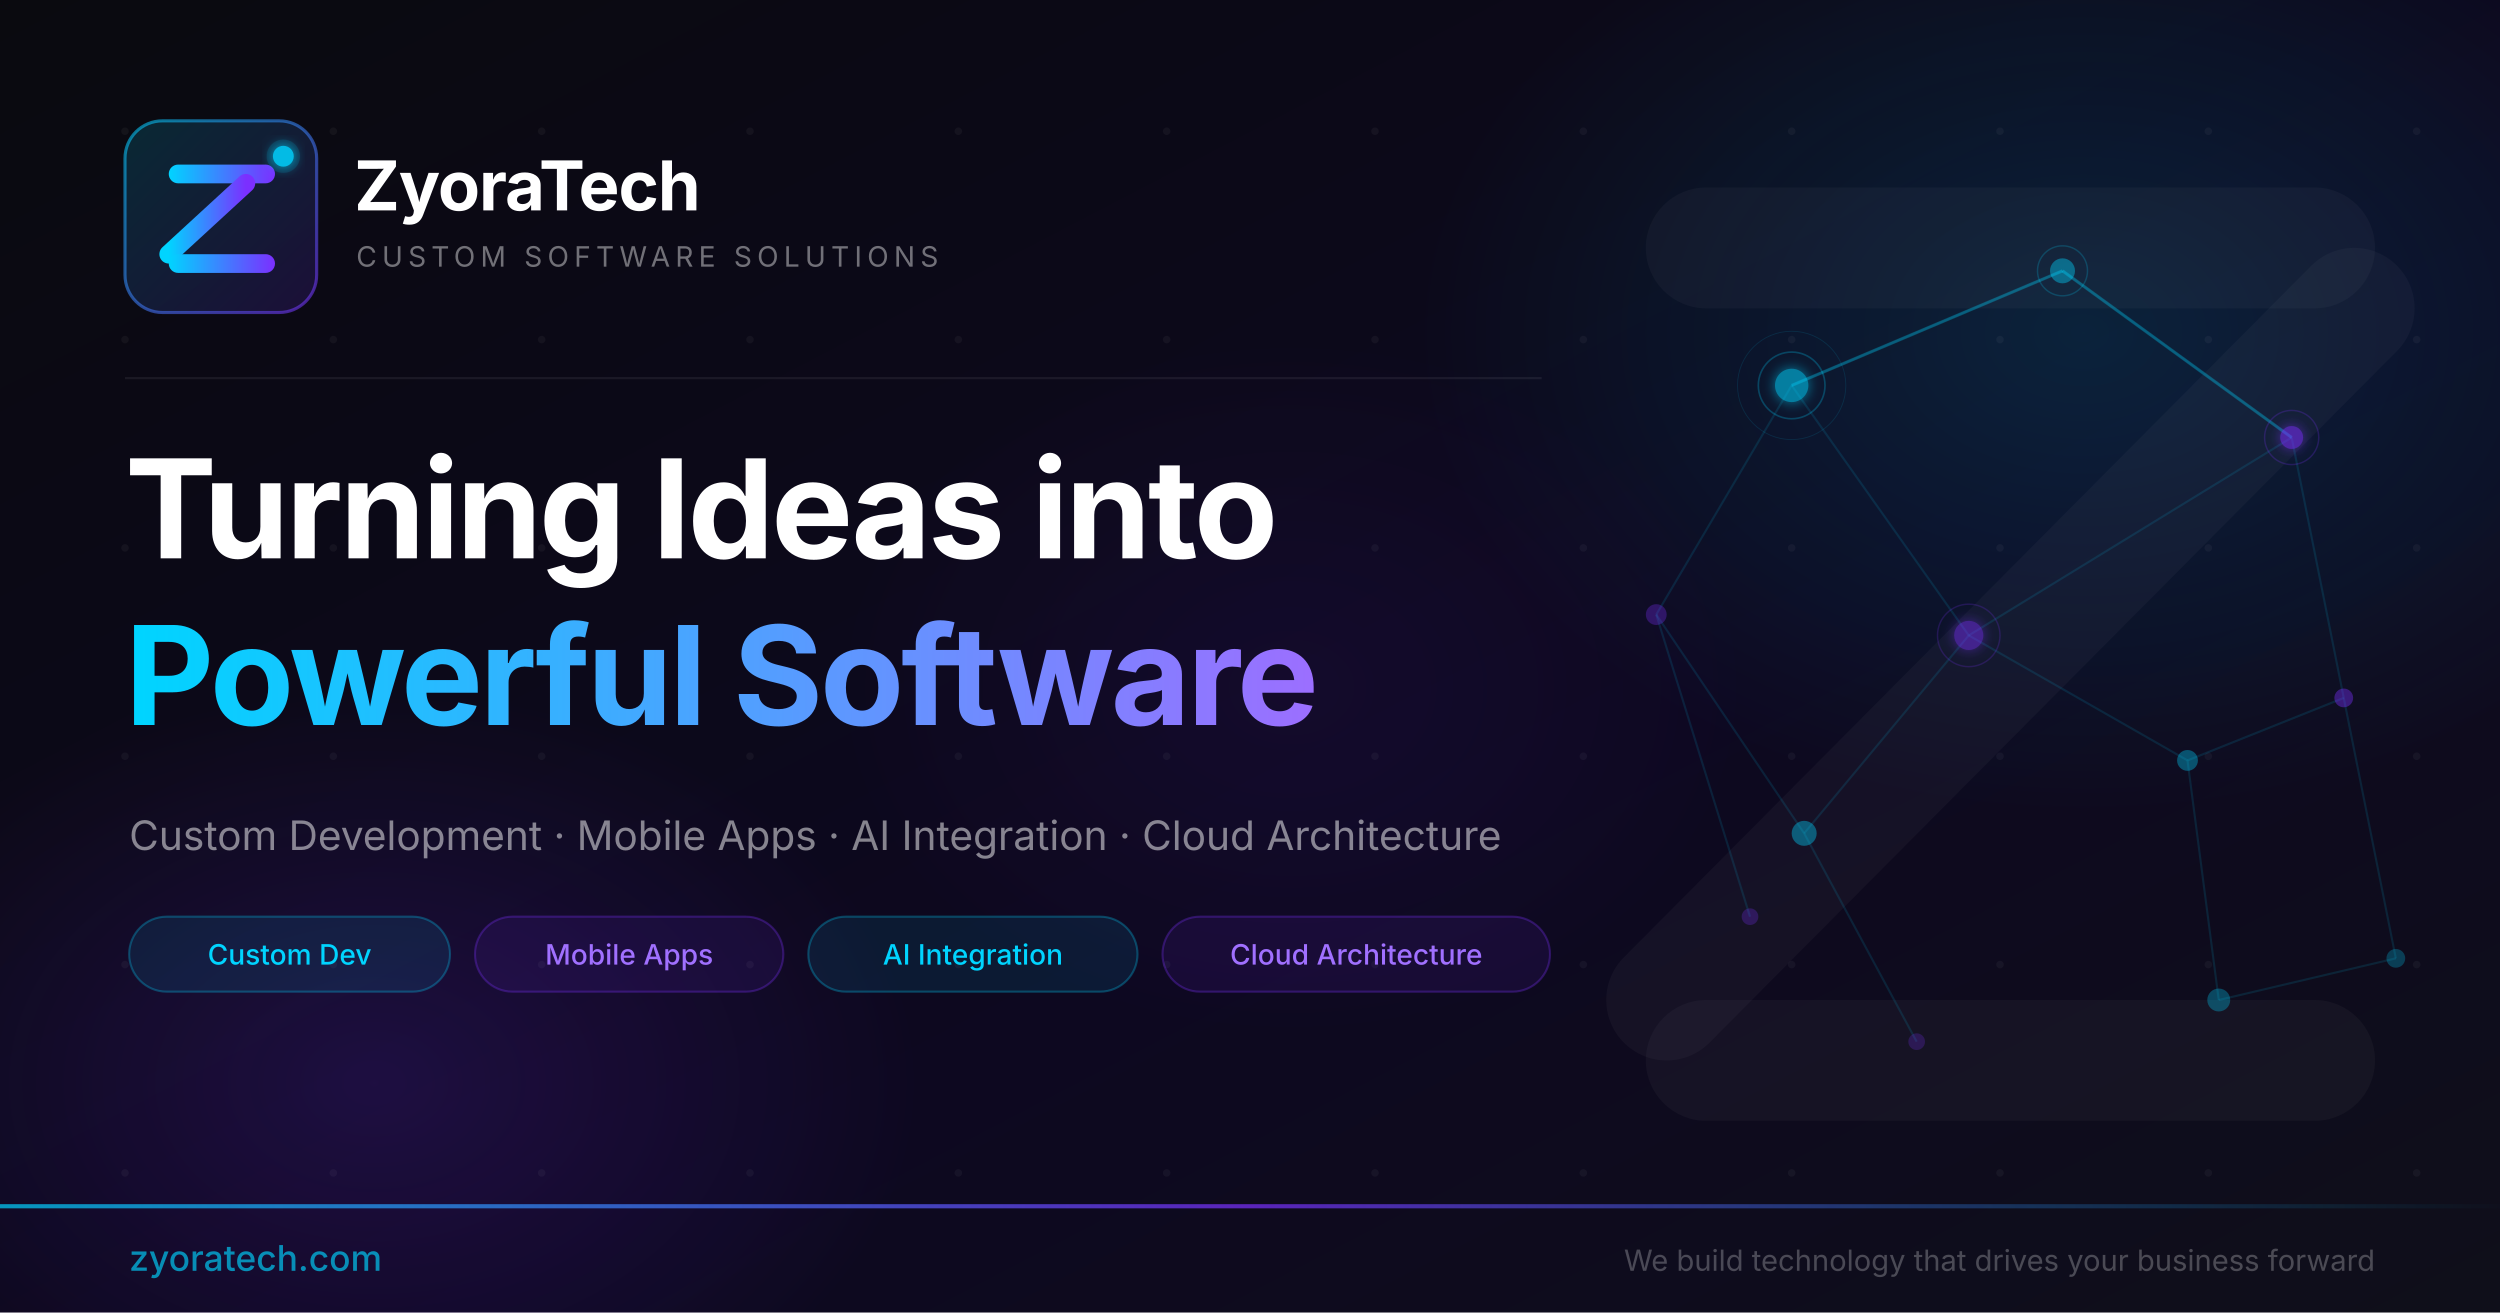
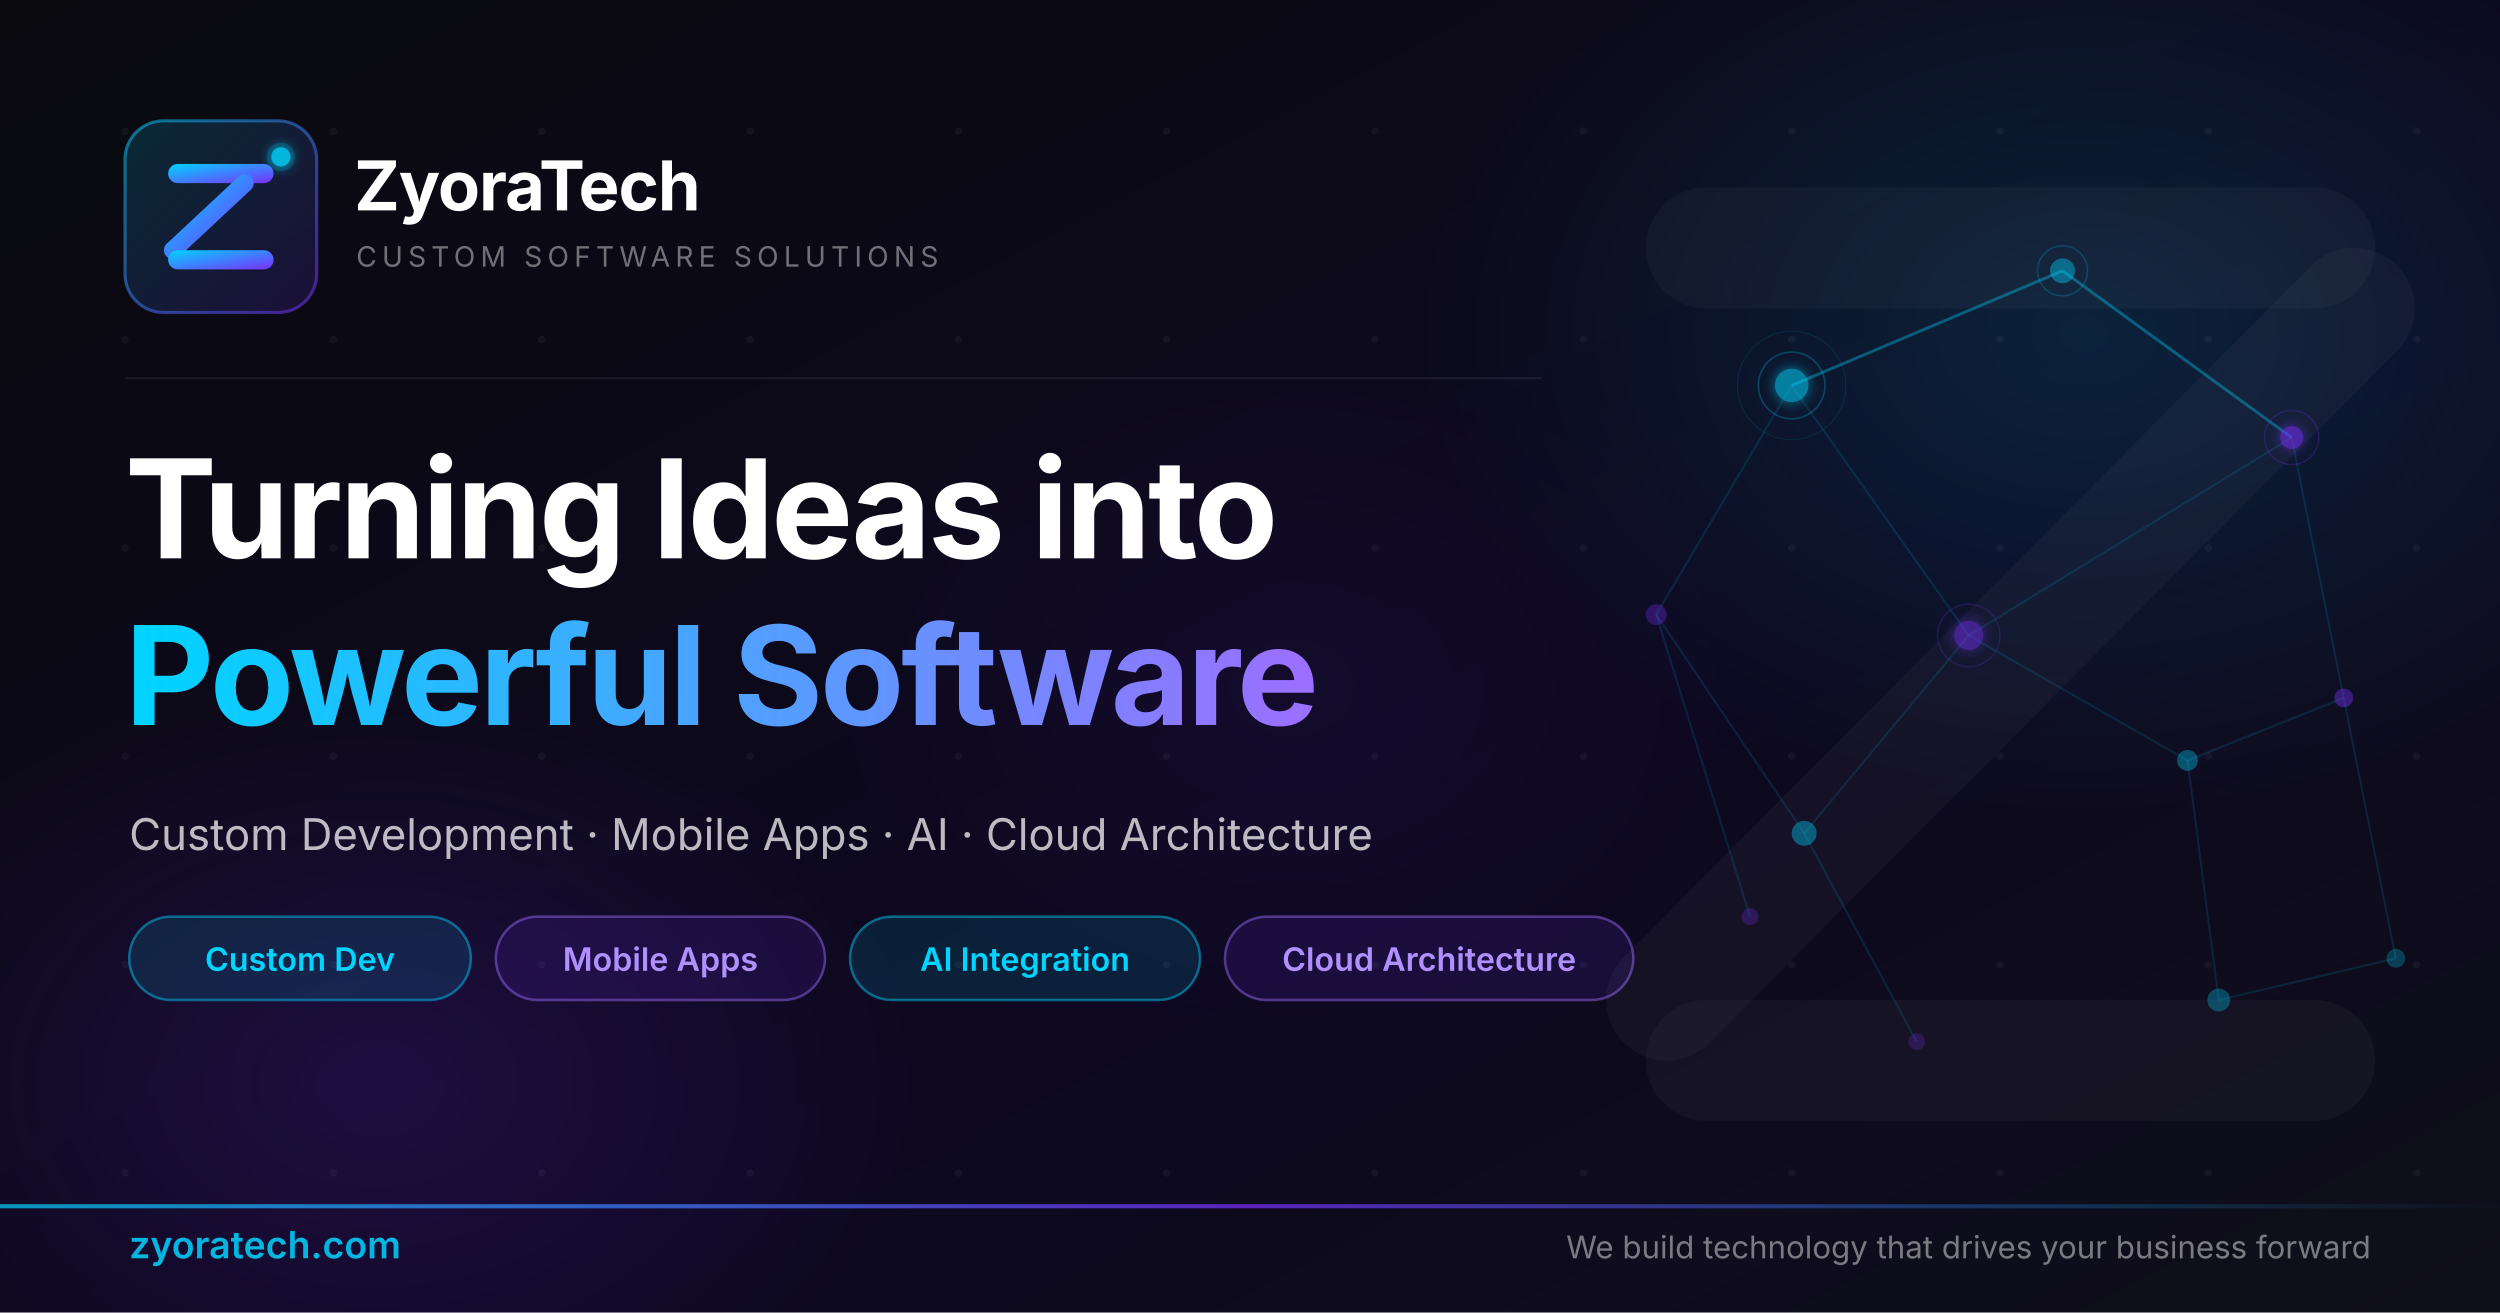
- <svg xmlns="http://www.w3.org/2000/svg" viewBox="0 0 1200 630">
+ <svg xmlns="http://www.w3.org/2000/svg" width="1200" height="630" viewBox="0 0 1200 630">
  <defs>
    <linearGradient id="bgGrad" x1="0%" y1="0%" x2="100%" y2="100%">
      <stop offset="0%" stop-color="#0a0a0f" />
      <stop offset="60%" stop-color="#0d0820" />
      <stop offset="100%" stop-color="#0f0f1a" />
    </linearGradient>
    <linearGradient id="brandGrad" x1="0%" y1="0%" x2="100%" y2="0%">
      <stop offset="0%" stop-color="#00d4ff" />
      <stop offset="100%" stop-color="#7b2fff" />
    </linearGradient>
    <linearGradient id="logoBgGrad" x1="0%" y1="0%" x2="100%" y2="100%">
      <stop offset="0%" stop-color="#00d4ff" stop-opacity="0.15" />
      <stop offset="100%" stop-color="#7b2fff" stop-opacity="0.15" />
    </linearGradient>
    <linearGradient id="logoBorder" x1="0%" y1="0%" x2="100%" y2="100%">
      <stop offset="0%" stop-color="#00d4ff" stop-opacity="0.55" />
      <stop offset="100%" stop-color="#7b2fff" stop-opacity="0.55" />
    </linearGradient>
    <linearGradient id="headGrad" x1="0%" y1="0%" x2="100%" y2="0%">
      <stop offset="0%" stop-color="#00d4ff" />
      <stop offset="100%" stop-color="#9b6fff" />
    </linearGradient>
    <linearGradient id="bottomLine" x1="0%" y1="0%" x2="100%" y2="0%">
      <stop offset="0%" stop-color="#00d4ff" stop-opacity="0.7" />
      <stop offset="50%" stop-color="#7b2fff" stop-opacity="0.7" />
      <stop offset="100%" stop-color="#00d4ff" stop-opacity="0" />
    </linearGradient>
    <radialGradient id="cyanGlow" cx="50%" cy="50%" r="50%">
      <stop offset="0%" stop-color="#00d4ff" stop-opacity="0.13" />
      <stop offset="100%" stop-color="#00d4ff" stop-opacity="0" />
    </radialGradient>
    <radialGradient id="purpleGlow" cx="50%" cy="50%" r="50%">
      <stop offset="0%" stop-color="#7b2fff" stop-opacity="0.16" />
      <stop offset="100%" stop-color="#7b2fff" stop-opacity="0" />
    </radialGradient>
+     <linearGradient id="logoZGrad" x1="0%" y1="0%" x2="100%" y2="100%">
+       <stop offset="0%" stop-color="#00d4ff" />
+       <stop offset="100%" stop-color="#7b2fff" />
+     </linearGradient>
    <filter id="nodeGlow" x="-50%" y="-50%" width="200%" height="200%">
      <feGaussianBlur stdDeviation="3" result="b" />
      <feMerge>
        <feMergeNode in="b" />
        <feMergeNode in="SourceGraphic" />
      </feMerge>
    </filter>
  </defs>
  <rect width="1200" height="630" fill="url(#bgGrad)" />
  <ellipse cx="1000" cy="160" rx="320" ry="230" fill="url(#cyanGlow)" />
  <ellipse cx="180" cy="520" rx="260" ry="190" fill="url(#purpleGlow)" />
  <ellipse cx="620" cy="330" rx="220" ry="170" fill="url(#purpleGlow)" opacity="0.4" />
  <g fill="rgba(255,255,255,0.04)">
    <circle cx="60" cy="63" r="1.8" />
    <circle cx="160" cy="63" r="1.8" />
    <circle cx="260" cy="63" r="1.8" />
    <circle cx="360" cy="63" r="1.8" />
    <circle cx="460" cy="63" r="1.8" />
    <circle cx="560" cy="63" r="1.8" />
    <circle cx="660" cy="63" r="1.8" />
    <circle cx="760" cy="63" r="1.8" />
    <circle cx="860" cy="63" r="1.8" />
    <circle cx="960" cy="63" r="1.8" />
    <circle cx="1060" cy="63" r="1.8" />
    <circle cx="1160" cy="63" r="1.8" />
    <circle cx="60" cy="163" r="1.8" />
    <circle cx="160" cy="163" r="1.8" />
    <circle cx="260" cy="163" r="1.8" />
    <circle cx="360" cy="163" r="1.8" />
    <circle cx="460" cy="163" r="1.8" />
    <circle cx="560" cy="163" r="1.8" />
    <circle cx="660" cy="163" r="1.8" />
    <circle cx="760" cy="163" r="1.8" />
    <circle cx="860" cy="163" r="1.8" />
    <circle cx="960" cy="163" r="1.8" />
    <circle cx="1060" cy="163" r="1.8" />
    <circle cx="1160" cy="163" r="1.8" />
    <circle cx="60" cy="263" r="1.8" />
    <circle cx="160" cy="263" r="1.8" />
    <circle cx="260" cy="263" r="1.8" />
    <circle cx="360" cy="263" r="1.8" />
    <circle cx="460" cy="263" r="1.8" />
    <circle cx="560" cy="263" r="1.8" />
    <circle cx="660" cy="263" r="1.8" />
    <circle cx="760" cy="263" r="1.8" />
    <circle cx="860" cy="263" r="1.8" />
    <circle cx="960" cy="263" r="1.8" />
    <circle cx="1060" cy="263" r="1.8" />
    <circle cx="1160" cy="263" r="1.8" />
    <circle cx="60" cy="363" r="1.8" />
    <circle cx="160" cy="363" r="1.8" />
    <circle cx="260" cy="363" r="1.8" />
    <circle cx="360" cy="363" r="1.8" />
    <circle cx="460" cy="363" r="1.8" />
    <circle cx="560" cy="363" r="1.8" />
    <circle cx="660" cy="363" r="1.8" />
    <circle cx="760" cy="363" r="1.8" />
    <circle cx="860" cy="363" r="1.8" />
    <circle cx="960" cy="363" r="1.8" />
    <circle cx="1060" cy="363" r="1.8" />
    <circle cx="1160" cy="363" r="1.8" />
    <circle cx="60" cy="463" r="1.8" />
    <circle cx="160" cy="463" r="1.8" />
    <circle cx="260" cy="463" r="1.8" />
    <circle cx="360" cy="463" r="1.8" />
    <circle cx="460" cy="463" r="1.8" />
    <circle cx="560" cy="463" r="1.8" />
    <circle cx="660" cy="463" r="1.8" />
    <circle cx="760" cy="463" r="1.8" />
    <circle cx="860" cy="463" r="1.8" />
    <circle cx="960" cy="463" r="1.8" />
    <circle cx="1060" cy="463" r="1.8" />
    <circle cx="1160" cy="463" r="1.8" />
    <circle cx="60" cy="563" r="1.8" />
    <circle cx="160" cy="563" r="1.8" />
    <circle cx="260" cy="563" r="1.8" />
    <circle cx="360" cy="563" r="1.8" />
    <circle cx="460" cy="563" r="1.8" />
    <circle cx="560" cy="563" r="1.8" />
    <circle cx="660" cy="563" r="1.8" />
    <circle cx="760" cy="563" r="1.8" />
    <circle cx="860" cy="563" r="1.8" />
    <circle cx="960" cy="563" r="1.8" />
    <circle cx="1060" cy="563" r="1.8" />
    <circle cx="1160" cy="563" r="1.8" />
  </g>
-   <rect x="60" y="58" width="92" height="92" rx="18" fill="url(#logoBgGrad)" />
-   <rect x="60" y="58" width="92" height="92" rx="18" fill="none" stroke="url(#logoBorder)" stroke-width="1.5" />
-   <rect x="81" y="79" width="51" height="9" rx="4.5" fill="url(#brandGrad)" />
-   <line x1="118" y1="88" x2="81" y2="122" stroke="url(#brandGrad)" stroke-width="9" stroke-linecap="round" />
-   <rect x="81" y="122" width="51" height="9" rx="4.5" fill="url(#brandGrad)" />
-   <circle cx="136" cy="75" r="5" fill="#00d4ff" opacity="0.85" filter="url(#nodeGlow)" />
-   <circle cx="136" cy="75" r="8" fill="#00d4ff" opacity="0.12" />
+   <rect x="60" y="58" width="92" height="92" rx="18.5" fill="url(#logoBgGrad)" />
+   <rect x="60" y="58" width="92" height="92" rx="18.5" fill="none" stroke="url(#logoZGrad)" stroke-width="1.5" opacity="0.5" />
+   <rect x="80.7" y="78.7" width="50.6" height="9.2" rx="4.6" fill="url(#logoZGrad)" />
+   <line x1="117.5" y1="87.9" x2="83.0" y2="120.1" stroke="url(#logoZGrad)" stroke-width="8.6" stroke-linecap="round" />
+   <rect x="80.7" y="120.1" width="50.6" height="9.2" rx="4.6" fill="url(#logoZGrad)" />
+   <circle cx="134.8" cy="75.3" r="4.6" fill="#00d4ff" opacity="0.8" filter="url(#nodeGlow)" />
+   <circle cx="134.8" cy="75.3" r="6.9" fill="#00d4ff" opacity="0.15" />
  <text x="170" y="101" font-family="'Space Grotesk', 'Inter', Arial, sans-serif" font-size="33" font-weight="700" fill="white" letter-spacing="-0.5">ZyoraTech</text>
  <text x="171" y="128" font-family="'Inter', Arial, sans-serif" font-size="13.5" font-weight="400" fill="rgba(255,255,255,0.42)" letter-spacing="2.5">CUSTOM SOFTWARE SOLUTIONS</text>
  <rect x="60" y="181" width="680" height="1" fill="rgba(255,255,255,0.07)" />
  <text x="60" y="268" font-family="'Space Grotesk', 'Inter', Arial, sans-serif" font-size="66" font-weight="700" fill="white" letter-spacing="-1.5">Turning Ideas into</text>
  <text x="60" y="348" font-family="'Space Grotesk', 'Inter', Arial, sans-serif" font-size="66" font-weight="700" fill="url(#headGrad)" letter-spacing="-1.5">Powerful Software</text>
-   <text x="62" y="408" font-family="'Inter', Arial, sans-serif" font-size="19.5" font-weight="400" fill="rgba(255,255,255,0.5)">Custom Development · Mobile Apps · AI Integration · Cloud Architecture</text>
-   <rect x="62" y="440" width="154" height="36" rx="18" fill="rgba(0,212,255,0.09)" stroke="rgba(0,212,255,0.28)" stroke-width="1" />
-   <text x="139" y="463" font-family="'Inter', Arial, sans-serif" font-size="13.5" font-weight="500" fill="#00d4ff" text-anchor="middle">Custom Dev</text>
-   <rect x="228" y="440" width="148" height="36" rx="18" fill="rgba(123,47,255,0.09)" stroke="rgba(123,47,255,0.3)" stroke-width="1" />
-   <text x="302" y="463" font-family="'Inter', Arial, sans-serif" font-size="13.5" font-weight="500" fill="#a070ff" text-anchor="middle">Mobile Apps</text>
-   <rect x="388" y="440" width="158" height="36" rx="18" fill="rgba(0,212,255,0.09)" stroke="rgba(0,212,255,0.28)" stroke-width="1" />
-   <text x="467" y="463" font-family="'Inter', Arial, sans-serif" font-size="13.5" font-weight="500" fill="#00d4ff" text-anchor="middle">AI Integration</text>
-   <rect x="558" y="440" width="186" height="36" rx="18" fill="rgba(123,47,255,0.09)" stroke="rgba(123,47,255,0.3)" stroke-width="1" />
-   <text x="651" y="463" font-family="'Inter', Arial, sans-serif" font-size="13.5" font-weight="500" fill="#a070ff" text-anchor="middle">Cloud Architecture</text>
+   <text x="62" y="408" font-family="'Inter', Arial, sans-serif" font-size="21" font-weight="400" fill="rgba(255,255,255,0.72)">Custom Development · Mobile Apps · AI · Cloud Architecture</text>
+   <rect x="62" y="440" width="164" height="40" rx="20" fill="rgba(0,212,255,0.12)" stroke="rgba(0,212,255,0.45)" stroke-width="1.2" />
+   <text x="144" y="466" font-family="'Inter', Arial, sans-serif" font-size="15.5" font-weight="600" fill="#00d4ff" text-anchor="middle">Custom Dev</text>
+   <rect x="238" y="440" width="158" height="40" rx="20" fill="rgba(123,47,255,0.12)" stroke="rgba(155,111,255,0.45)" stroke-width="1.2" />
+   <text x="317" y="466" font-family="'Inter', Arial, sans-serif" font-size="15.5" font-weight="600" fill="#b090ff" text-anchor="middle">Mobile Apps</text>
+   <rect x="408" y="440" width="168" height="40" rx="20" fill="rgba(0,212,255,0.12)" stroke="rgba(0,212,255,0.45)" stroke-width="1.2" />
+   <text x="492" y="466" font-family="'Inter', Arial, sans-serif" font-size="15.5" font-weight="600" fill="#00d4ff" text-anchor="middle">AI Integration</text>
+   <rect x="588" y="440" width="196" height="40" rx="20" fill="rgba(123,47,255,0.12)" stroke="rgba(155,111,255,0.45)" stroke-width="1.2" />
+   <text x="686" y="466" font-family="'Inter', Arial, sans-serif" font-size="15.5" font-weight="600" fill="#b090ff" text-anchor="middle">Cloud Architecture</text>
  <rect x="0" y="578" width="1200" height="2" fill="url(#bottomLine)" />
-   <text x="62" y="610" font-family="'Space Grotesk', 'Inter', Arial, sans-serif" font-size="17" font-weight="500" fill="rgba(0,212,255,0.65)">zyoratech.com</text>
-   <text x="1140" y="610" font-family="'Inter', Arial, sans-serif" font-size="14" font-weight="400" fill="rgba(255,255,255,0.25)" text-anchor="end">We build technology that drives your business forward</text>
+   <text x="62" y="604" font-family="'Space Grotesk', 'Inter', Arial, sans-serif" font-size="18" font-weight="600" fill="rgba(0,212,255,0.85)">zyoratech.com</text>
+   <text x="1138" y="604" font-family="'Inter', Arial, sans-serif" font-size="15" font-weight="400" fill="rgba(255,255,255,0.45)" text-anchor="end">We build technology that drives your business forward</text>
  <g opacity="0.035" fill="white">
    <rect x="790" y="90" width="350" height="58" rx="29" />
    <rect x="790" y="480" width="350" height="58" rx="29" />
  </g>
  <line x1="1130" y1="148" x2="800" y2="480" stroke="rgba(255,255,255,0.035)" stroke-width="58" stroke-linecap="round" />
  <g stroke="rgba(0,212,255,0.12)" stroke-width="1" fill="none">
    <line x1="860" y1="185" x2="990" y2="130" />
    <line x1="990" y1="130" x2="1100" y2="210" />
    <line x1="860" y1="185" x2="945" y2="305" />
    <line x1="1100" y1="210" x2="945" y2="305" />
    <line x1="1100" y1="210" x2="1125" y2="335" />
    <line x1="945" y1="305" x2="1050" y2="365" />
    <line x1="1125" y1="335" x2="1050" y2="365" />
    <line x1="945" y1="305" x2="866" y2="400" />
    <line x1="860" y1="185" x2="795" y2="295" />
    <line x1="795" y1="295" x2="866" y2="400" />
    <line x1="1050" y1="365" x2="1065" y2="480" />
    <line x1="866" y1="400" x2="920" y2="500" />
    <line x1="1150" y1="460" x2="1065" y2="480" />
    <line x1="1125" y1="335" x2="1150" y2="460" />
    <line x1="795" y1="295" x2="840" y2="440" />
  </g>
  <g stroke="rgba(0,212,255,0.28)" stroke-width="1.5" fill="none">
    <line x1="860" y1="185" x2="990" y2="130" />
    <line x1="990" y1="130" x2="1100" y2="210" />
  </g>
  <circle cx="860" cy="185" r="8" fill="#00d4ff" opacity="0.55" filter="url(#nodeGlow)" />
  <circle cx="860" cy="185" r="16" fill="none" stroke="#00d4ff" stroke-width="0.8" opacity="0.25" />
  <circle cx="860" cy="185" r="26" fill="none" stroke="#00d4ff" stroke-width="0.4" opacity="0.12" />
  <circle cx="990" cy="130" r="6" fill="#00d4ff" opacity="0.4" />
  <circle cx="990" cy="130" r="12" fill="none" stroke="#00d4ff" stroke-width="0.7" opacity="0.2" />
  <circle cx="1100" cy="210" r="5.5" fill="#7b2fff" opacity="0.55" filter="url(#nodeGlow)" />
  <circle cx="1100" cy="210" r="13" fill="none" stroke="#7b2fff" stroke-width="0.7" opacity="0.22" />
  <circle cx="945" cy="305" r="7" fill="#7b2fff" opacity="0.45" filter="url(#nodeGlow)" />
  <circle cx="945" cy="305" r="15" fill="none" stroke="#7b2fff" stroke-width="0.7" opacity="0.2" />
  <circle cx="1050" cy="365" r="5" fill="#00d4ff" opacity="0.35" />
  <circle cx="1125" cy="335" r="4.5" fill="#7b2fff" opacity="0.4" />
  <circle cx="795" cy="295" r="5" fill="#7b2fff" opacity="0.3" />
  <circle cx="866" cy="400" r="6" fill="#00d4ff" opacity="0.38" />
  <circle cx="840" cy="440" r="4" fill="#7b2fff" opacity="0.25" />
  <circle cx="1065" cy="480" r="5.5" fill="#00d4ff" opacity="0.3" />
  <circle cx="920" cy="500" r="4" fill="#7b2fff" opacity="0.22" />
  <circle cx="1150" cy="460" r="4.5" fill="#00d4ff" opacity="0.25" />
</svg>
